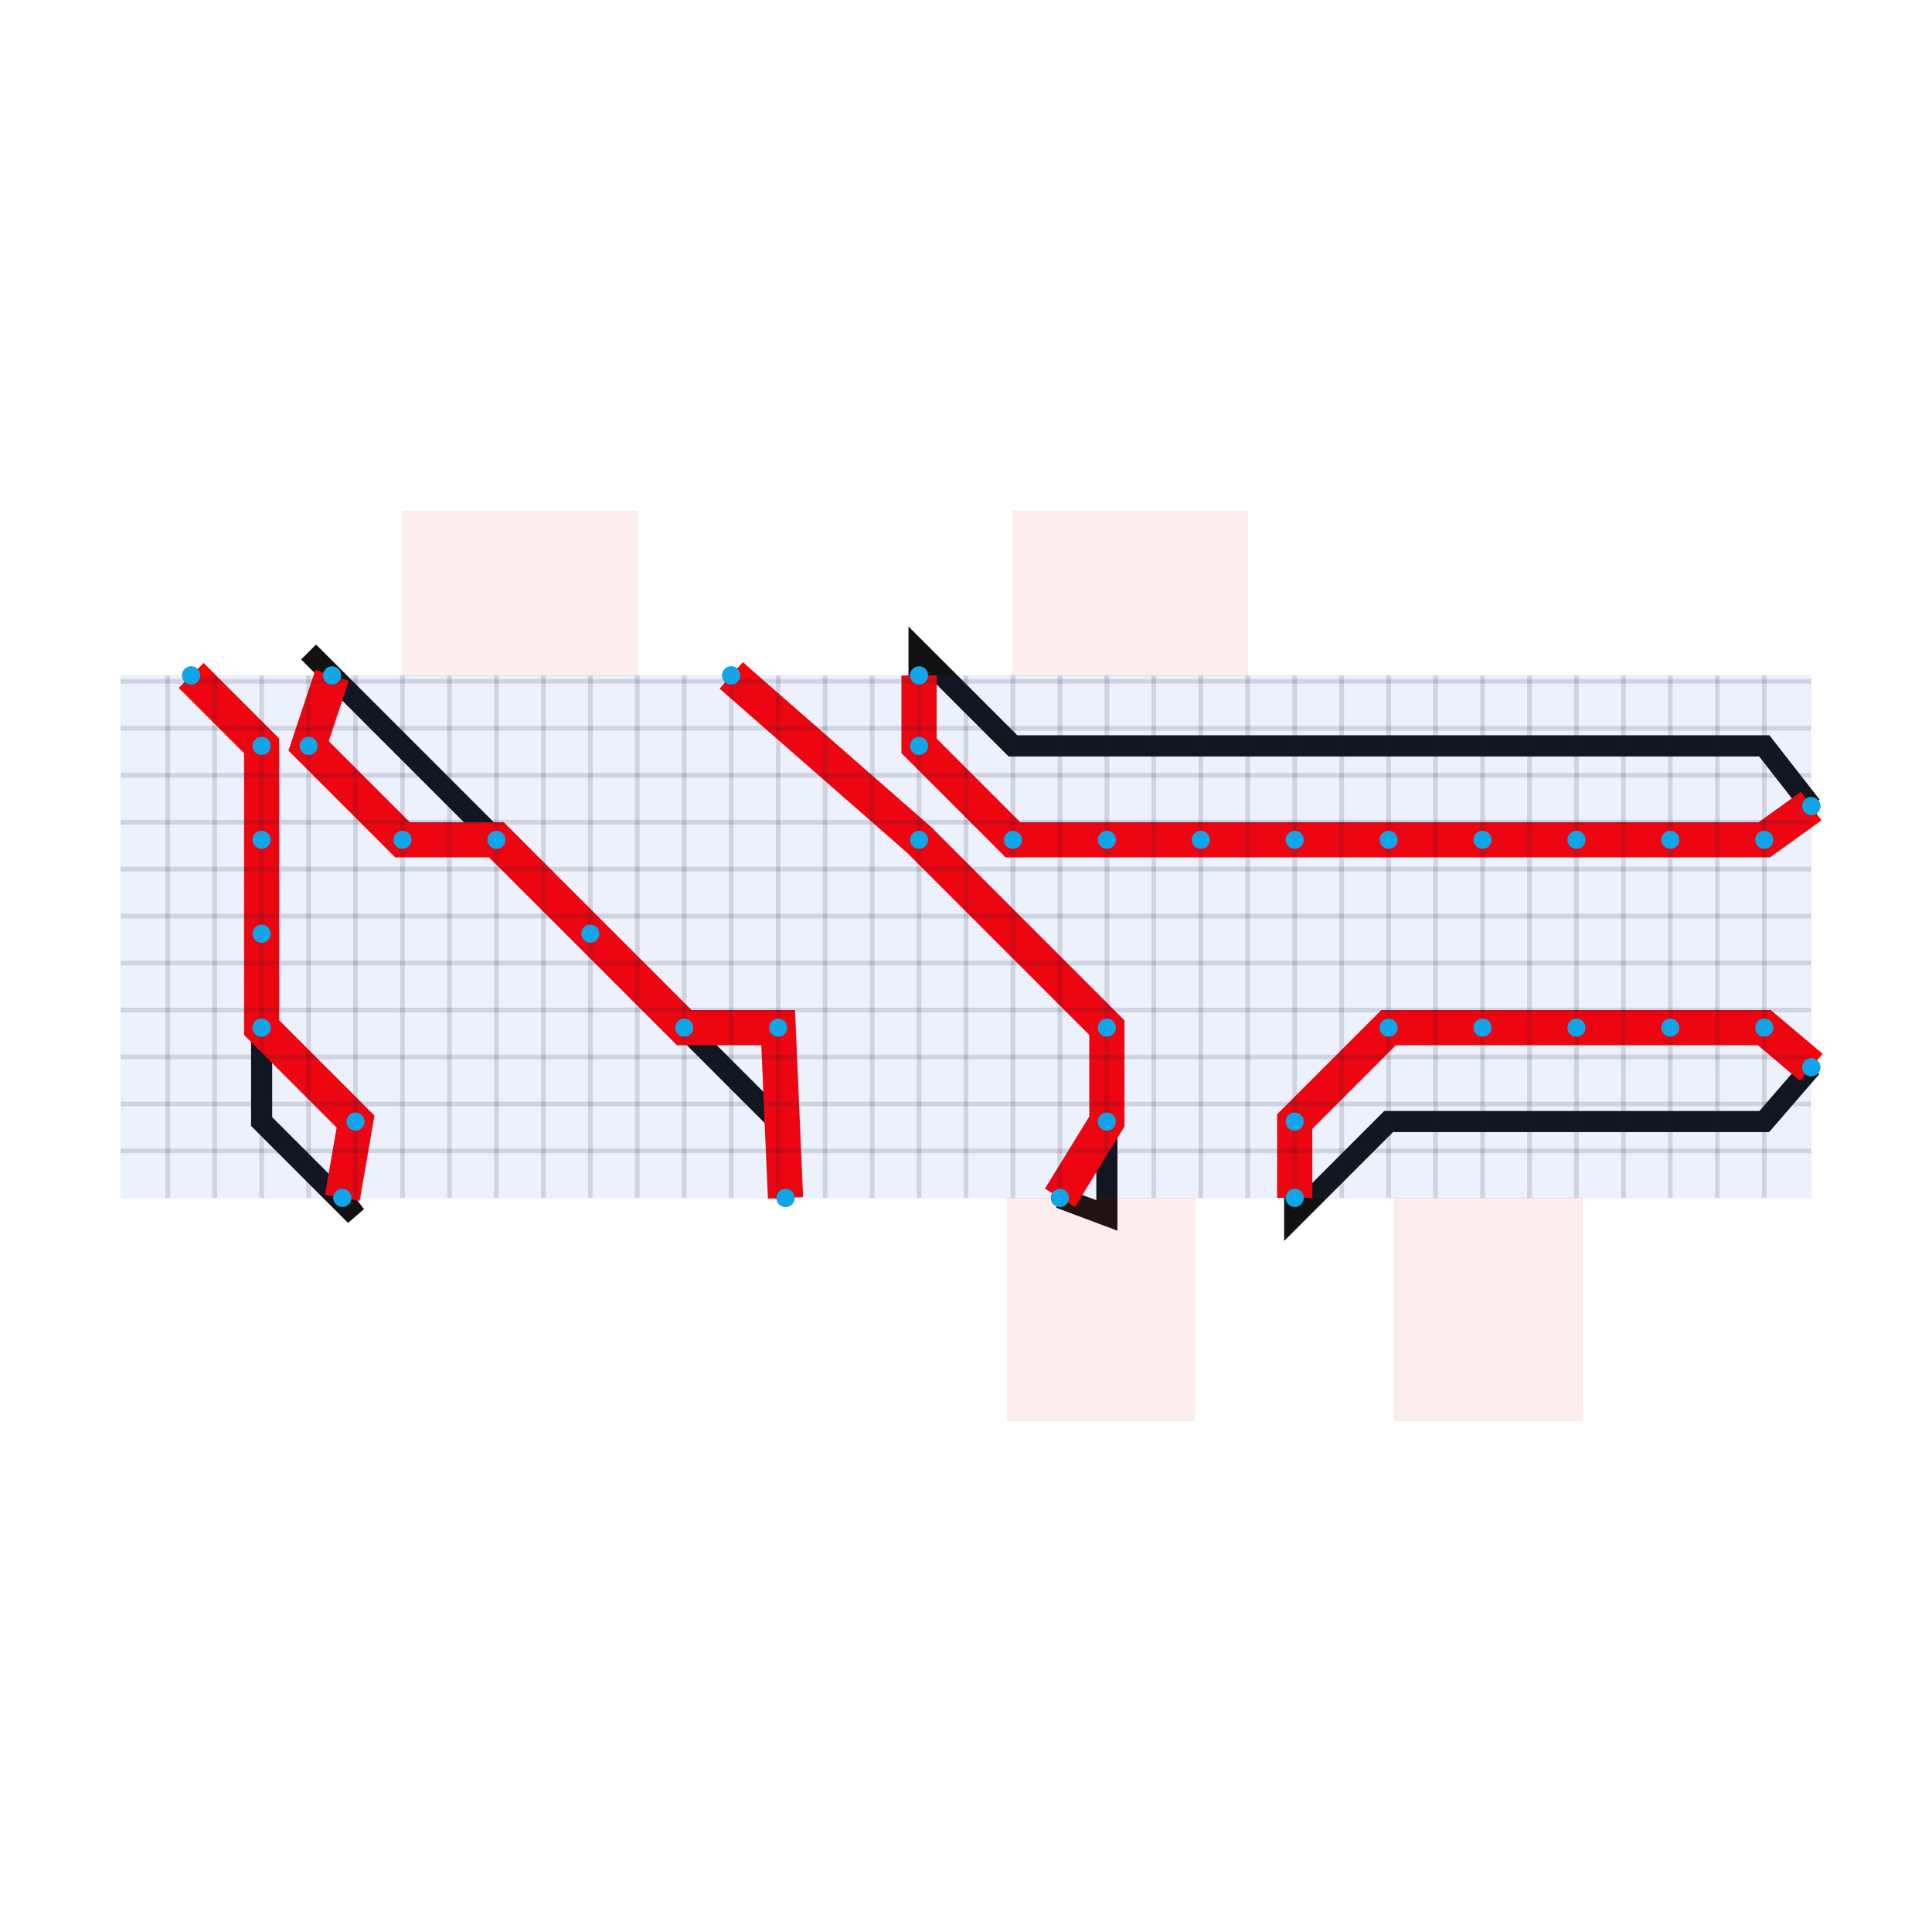
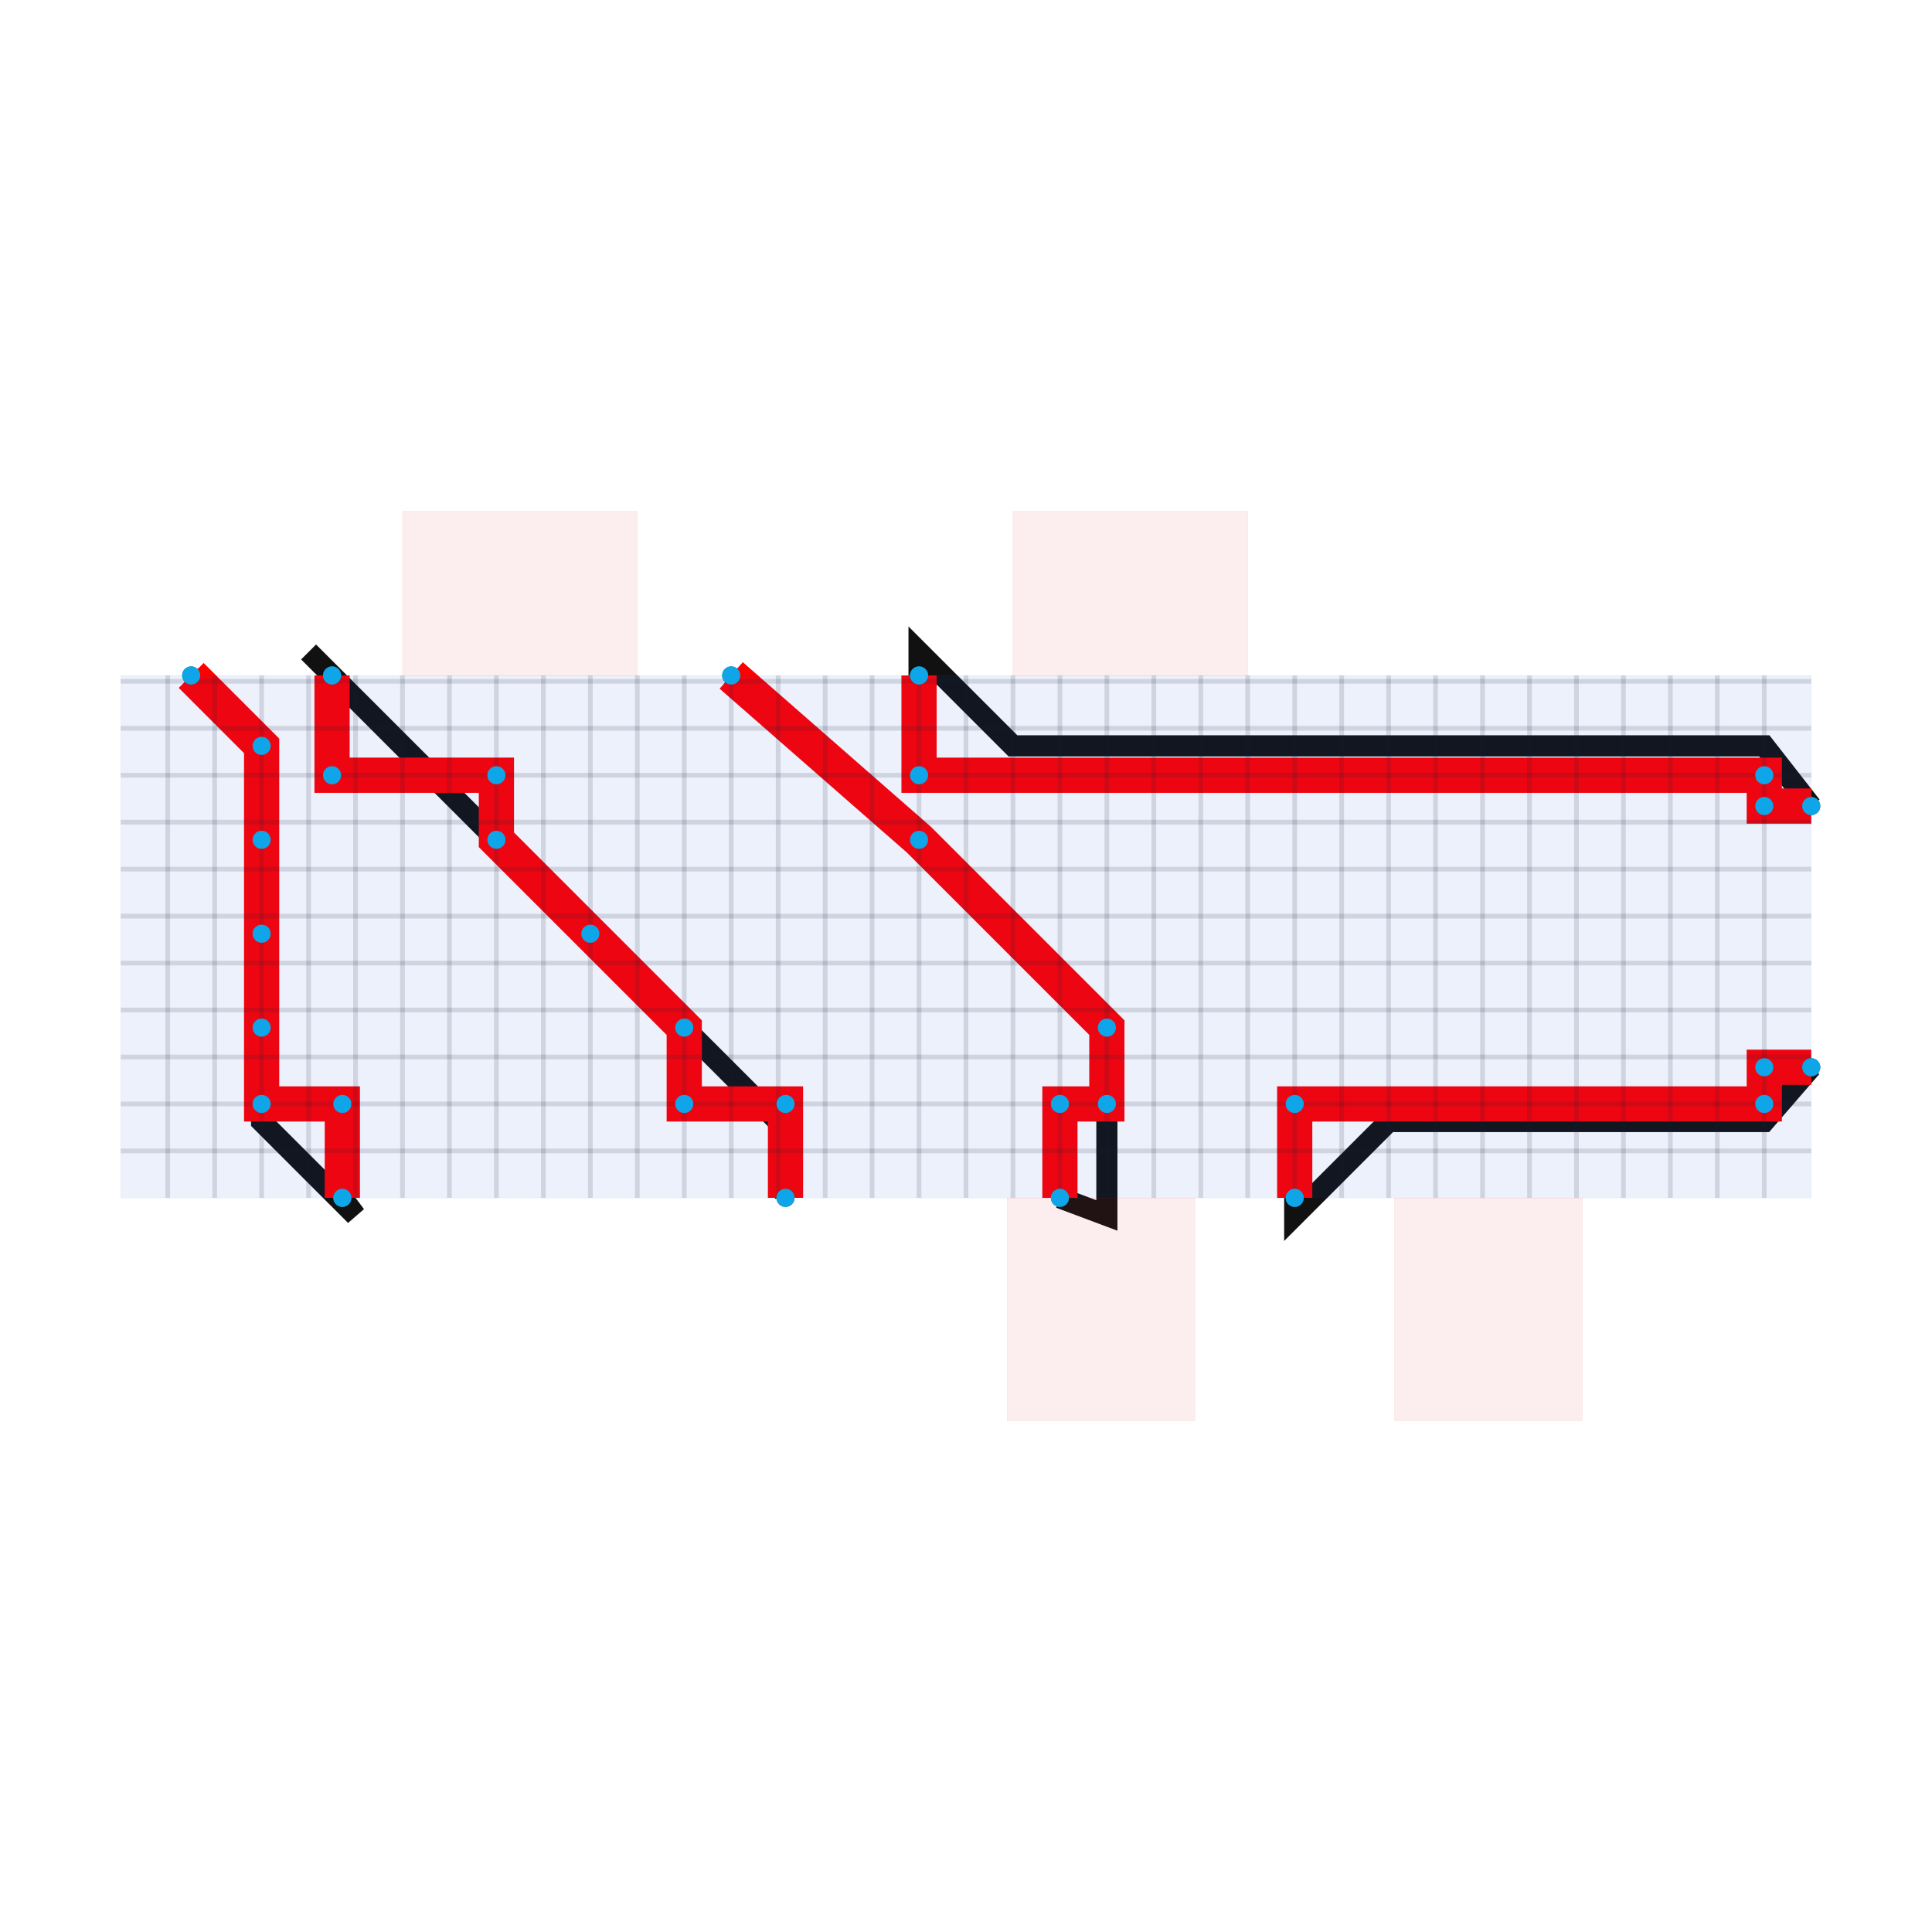
<svg xmlns="http://www.w3.org/2000/svg" width="640" height="640" viewBox="0 0 640 640">
  <rect width="100%" height="100%" fill="white" />
  <g>
    <polyline data-points="-8,-9.525 -8,-9.600000000000001 -7.6,-9.200000000000001 -7.199999999999999,-9.200000000000001 -6.799999999999999,-9.200000000000001 -6.399999999999999,-9.200000000000001 -5.999999999999998,-9.200000000000001 -5.800000000000001,-8.96875" data-type="line" data-label="original:source_net_11_mst1" points="428.889,396.806 428.889,402.639 460,371.528 491.111,371.528 522.222,371.528 553.333,371.528 584.444,371.528 600,353.542" fill="none" stroke="#111111" stroke-width="7" />
  </g>
  <g>
    <polyline data-points="-9.6,-7.299999999999999 -9.600000000000001,-7.2 -9.200000000000001,-7.6000000000000005 -8.8,-7.6000000000000005 -8.4,-7.6000000000000005 -8,-7.6000000000000005 -7.6,-7.6000000000000005 -7.199999999999999,-7.6000000000000005 -6.799999999999999,-7.6000000000000005 -6.399999999999999,-7.6000000000000005 -5.999999999999998,-7.6000000000000005 -5.800000000000001,-7.856249999999999" data-type="line" data-label="original:source_net_12_mst1" points="304.444,223.75 304.444,215.972 335.556,247.083 366.667,247.083 397.778,247.083 428.889,247.083 460,247.083 491.111,247.083 522.222,247.083 553.333,247.083 584.444,247.083 600,267.014" fill="none" stroke="#111111" stroke-width="7" />
  </g>
  <g>
    <polyline data-points="-12.05625,-9.525 -12,-9.600000000000001 -12.4,-9.200000000000001 -12.4,-8.8 -12.4,-8.4 -12.4,-8 -12.4,-7.6 -12.7,-7.299999999999999" data-type="line" data-label="original:source_net_7" points="113.403,396.806 117.778,402.639 86.667,371.528 86.667,340.417 86.667,309.306 86.667,278.194 86.667,247.083 63.333,223.75" fill="none" stroke="#111111" stroke-width="7" />
  </g>
  <g>
    <polyline data-points="-9,-9.525 -8.8,-9.600000000000001 -8.8,-8.8 -9.600000000000001,-8 -10.4,-7.299999999999999" data-type="line" data-label="original:source_net_11_mst2" points="351.111,396.806 366.667,402.639 366.667,340.417 304.444,278.194 242.222,223.75" fill="none" stroke="#111111" stroke-width="7" />
  </g>
  <g>
    <polyline data-points="-12.100000000000001,-7.299999999999999 -12.200000000000001,-7.2 -11.8,-7.6000000000000005 -11.4,-8 -11,-8.4 -10.6,-8.8 -10.2,-9.200000000000001 -10.168750000000001,-9.525" data-type="line" data-label="original:source_net_13" points="110,223.75 102.222,215.972 133.333,247.083 164.444,278.194 195.556,309.306 226.667,340.417 257.778,371.528 260.208,396.806" fill="none" stroke="#111111" stroke-width="7" />
  </g>
  <g>
-     <polyline data-points="-8,-9.525 -8,-9.200000000000001 -7.6,-8.8 -7.199999999999999,-8.8 -6.799999999999999,-8.8 -6.399999999999999,-8.8 -5.999999999999998,-8.8 -5.800000000000001,-8.96875" data-type="line" data-label="source_net_11_mst1" points="428.889,396.806 428.889,371.528 460,340.417 491.111,340.417 522.222,340.417 553.333,340.417 584.444,340.417 600,353.542" fill="none" stroke="#FF0000" stroke-width="11.667" />
-   </g>
-   <g>
-     <polyline data-points="-9.6,-7.299999999999999 -9.600000000000001,-7.6000000000000005 -9.200000000000001,-8 -8.8,-8 -8.4,-8 -8,-8 -7.6,-8 -7.199999999999999,-8 -6.799999999999999,-8 -6.399999999999999,-8 -5.999999999999998,-8 -5.800000000000001,-7.856249999999999" data-type="line" data-label="source_net_12_mst1" points="304.444,223.75 304.444,247.083 335.556,278.194 366.667,278.194 397.778,278.194 428.889,278.194 460,278.194 491.111,278.194 522.222,278.194 553.333,278.194 584.444,278.194 600,267.014" fill="none" stroke="#FF0000" stroke-width="11.667" />
-   </g>
-   <g>
-     <polyline data-points="-12.05625,-9.525 -12,-9.200000000000001 -12.4,-8.8 -12.4,-8.8 -12.4,-8.4 -12.4,-8 -12.4,-7.6 -12.7,-7.299999999999999" data-type="line" data-label="source_net_7" points="113.403,396.806 117.778,371.528 86.667,340.417 86.667,340.417 86.667,309.306 86.667,278.194 86.667,247.083 63.333,223.75" fill="none" stroke="#FF0000" stroke-width="11.667" />
-   </g>
-   <g>
-     <polyline data-points="-9,-9.525 -8.8,-9.200000000000001 -8.8,-8.8 -9.600000000000001,-8 -10.4,-7.299999999999999" data-type="line" data-label="source_net_11_mst2" points="351.111,396.806 366.667,371.528 366.667,340.417 304.444,278.194 242.222,223.75" fill="none" stroke="#FF0000" stroke-width="11.667" />
-   </g>
-   <g>
-     <polyline data-points="-12.100000000000001,-7.299999999999999 -12.200000000000001,-7.6000000000000005 -11.8,-8 -11.4,-8 -11,-8.4 -10.6,-8.8 -10.2,-8.8 -10.168750000000001,-9.525" data-type="line" data-label="source_net_13" points="110,223.75 102.222,247.083 133.333,278.194 164.444,278.194 195.556,309.306 226.667,340.417 257.778,340.417 260.208,396.806" fill="none" stroke="#FF0000" stroke-width="11.667" />
+     <polyline data-points="-8,-9.525 -8,-9.125 -6,-9.125 -6,-8.96875 -5.800000000000001,-8.96875" data-type="line" data-label="source_net_11_mst1" points="428.889,396.806 428.889,365.694 584.444,365.694 584.444,353.542 600,353.542" fill="none" stroke="#FF0000" stroke-width="11.667" />
+   </g>
+   <g>
+     <polyline data-points="-9.6,-7.299999999999999 -9.6,-7.7250000000000005 -6,-7.7250000000000005 -6,-7.856249999999999 -5.800000000000001,-7.856249999999999" data-type="line" data-label="source_net_12_mst1" points="304.444,223.75 304.444,256.806 584.444,256.806 584.444,267.014 600,267.014" fill="none" stroke="#FF0000" stroke-width="11.667" />
+   </g>
+   <g>
+     <polyline data-points="-12.05625,-9.525 -12.05625,-9.125 -12.4,-9.125 -12.4,-8.8 -12.4,-8.4 -12.4,-8 -12.4,-7.6 -12.7,-7.299999999999999" data-type="line" data-label="source_net_7" points="113.403,396.806 113.403,365.694 86.667,365.694 86.667,340.417 86.667,309.306 86.667,278.194 86.667,247.083 63.333,223.75" fill="none" stroke="#FF0000" stroke-width="11.667" />
+   </g>
+   <g>
+     <polyline data-points="-9,-9.525 -9,-9.125 -8.8,-9.125 -8.8,-8.8 -9.600000000000001,-8 -10.4,-7.299999999999999" data-type="line" data-label="source_net_11_mst2" points="351.111,396.806 351.111,365.694 366.667,365.694 366.667,340.417 304.444,278.194 242.222,223.75" fill="none" stroke="#FF0000" stroke-width="11.667" />
+   </g>
+   <g>
+     <polyline data-points="-12.100000000000001,-7.299999999999999 -12.100000000000001,-7.7250000000000005 -11.4,-7.7250000000000005 -11.4,-8 -11,-8.4 -10.6,-8.8 -10.6,-9.125 -10.168750000000001,-9.125 -10.168750000000001,-9.525" data-type="line" data-label="source_net_13" points="110,223.75 110,256.806 164.444,256.806 164.444,278.194 195.556,309.306 226.667,340.417 226.667,365.694 260.208,365.694 260.208,396.806" fill="none" stroke="#FF0000" stroke-width="11.667" />
  </g>
  <g>
    <polyline data-points="-12.8,-9.525 -12.8,-7.299999999999999" data-type="line" data-label="grid:v" points="55.556,396.806 55.556,223.75" fill="none" stroke="rgba(15, 23, 42, 0.14)" stroke-width="1.556" />
  </g>
  <g>
    <polyline data-points="-12.600000000000001,-9.525 -12.600000000000001,-7.299999999999999" data-type="line" data-label="grid:v" points="71.111,396.806 71.111,223.75" fill="none" stroke="rgba(15, 23, 42, 0.14)" stroke-width="1.556" />
  </g>
  <g>
    <polyline data-points="-12.400000000000002,-9.525 -12.400000000000002,-7.299999999999999" data-type="line" data-label="grid:v" points="86.667,396.806 86.667,223.75" fill="none" stroke="rgba(15, 23, 42, 0.14)" stroke-width="1.556" />
  </g>
  <g>
    <polyline data-points="-12.200000000000003,-9.525 -12.200000000000003,-7.299999999999999" data-type="line" data-label="grid:v" points="102.222,396.806 102.222,223.75" fill="none" stroke="rgba(15, 23, 42, 0.14)" stroke-width="1.556" />
  </g>
  <g>
    <polyline data-points="-12.000000000000004,-9.525 -12.000000000000004,-7.299999999999999" data-type="line" data-label="grid:v" points="117.778,396.806 117.778,223.75" fill="none" stroke="rgba(15, 23, 42, 0.14)" stroke-width="1.556" />
  </g>
  <g>
    <polyline data-points="-11.800000000000004,-9.525 -11.800000000000004,-7.299999999999999" data-type="line" data-label="grid:v" points="133.333,396.806 133.333,223.75" fill="none" stroke="rgba(15, 23, 42, 0.14)" stroke-width="1.556" />
  </g>
  <g>
    <polyline data-points="-11.600000000000005,-9.525 -11.600000000000005,-7.299999999999999" data-type="line" data-label="grid:v" points="148.889,396.806 148.889,223.75" fill="none" stroke="rgba(15, 23, 42, 0.14)" stroke-width="1.556" />
  </g>
  <g>
    <polyline data-points="-11.400000000000006,-9.525 -11.400000000000006,-7.299999999999999" data-type="line" data-label="grid:v" points="164.444,396.806 164.444,223.75" fill="none" stroke="rgba(15, 23, 42, 0.14)" stroke-width="1.556" />
  </g>
  <g>
    <polyline data-points="-11.200000000000006,-9.525 -11.200000000000006,-7.299999999999999" data-type="line" data-label="grid:v" points="180,396.806 180,223.75" fill="none" stroke="rgba(15, 23, 42, 0.14)" stroke-width="1.556" />
  </g>
  <g>
    <polyline data-points="-11.000000000000007,-9.525 -11.000000000000007,-7.299999999999999" data-type="line" data-label="grid:v" points="195.556,396.806 195.556,223.75" fill="none" stroke="rgba(15, 23, 42, 0.14)" stroke-width="1.556" />
  </g>
  <g>
    <polyline data-points="-10.800000000000008,-9.525 -10.800000000000008,-7.299999999999999" data-type="line" data-label="grid:v" points="211.111,396.806 211.111,223.75" fill="none" stroke="rgba(15, 23, 42, 0.14)" stroke-width="1.556" />
  </g>
  <g>
    <polyline data-points="-10.600000000000009,-9.525 -10.600000000000009,-7.299999999999999" data-type="line" data-label="grid:v" points="226.667,396.806 226.667,223.75" fill="none" stroke="rgba(15, 23, 42, 0.14)" stroke-width="1.556" />
  </g>
  <g>
    <polyline data-points="-10.40000000000001,-9.525 -10.40000000000001,-7.299999999999999" data-type="line" data-label="grid:v" points="242.222,396.806 242.222,223.75" fill="none" stroke="rgba(15, 23, 42, 0.14)" stroke-width="1.556" />
  </g>
  <g>
    <polyline data-points="-10.20000000000001,-9.525 -10.20000000000001,-7.299999999999999" data-type="line" data-label="grid:v" points="257.778,396.806 257.778,223.75" fill="none" stroke="rgba(15, 23, 42, 0.14)" stroke-width="1.556" />
  </g>
  <g>
    <polyline data-points="-10.00000000000001,-9.525 -10.00000000000001,-7.299999999999999" data-type="line" data-label="grid:v" points="273.333,396.806 273.333,223.75" fill="none" stroke="rgba(15, 23, 42, 0.14)" stroke-width="1.556" />
  </g>
  <g>
    <polyline data-points="-9.800000000000011,-9.525 -9.800000000000011,-7.299999999999999" data-type="line" data-label="grid:v" points="288.889,396.806 288.889,223.75" fill="none" stroke="rgba(15, 23, 42, 0.14)" stroke-width="1.556" />
  </g>
  <g>
    <polyline data-points="-9.600000000000012,-9.525 -9.600000000000012,-7.299999999999999" data-type="line" data-label="grid:v" points="304.444,396.806 304.444,223.75" fill="none" stroke="rgba(15, 23, 42, 0.14)" stroke-width="1.556" />
  </g>
  <g>
    <polyline data-points="-9.400000000000013,-9.525 -9.400000000000013,-7.299999999999999" data-type="line" data-label="grid:v" points="320,396.806 320,223.75" fill="none" stroke="rgba(15, 23, 42, 0.14)" stroke-width="1.556" />
  </g>
  <g>
    <polyline data-points="-9.200000000000014,-9.525 -9.200000000000014,-7.299999999999999" data-type="line" data-label="grid:v" points="335.556,396.806 335.556,223.75" fill="none" stroke="rgba(15, 23, 42, 0.14)" stroke-width="1.556" />
  </g>
  <g>
    <polyline data-points="-9.000000000000014,-9.525 -9.000000000000014,-7.299999999999999" data-type="line" data-label="grid:v" points="351.111,396.806 351.111,223.75" fill="none" stroke="rgba(15, 23, 42, 0.14)" stroke-width="1.556" />
  </g>
  <g>
    <polyline data-points="-8.800000000000015,-9.525 -8.800000000000015,-7.299999999999999" data-type="line" data-label="grid:v" points="366.667,396.806 366.667,223.75" fill="none" stroke="rgba(15, 23, 42, 0.14)" stroke-width="1.556" />
  </g>
  <g>
    <polyline data-points="-8.600000000000016,-9.525 -8.600000000000016,-7.299999999999999" data-type="line" data-label="grid:v" points="382.222,396.806 382.222,223.75" fill="none" stroke="rgba(15, 23, 42, 0.14)" stroke-width="1.556" />
  </g>
  <g>
    <polyline data-points="-8.400000000000016,-9.525 -8.400000000000016,-7.299999999999999" data-type="line" data-label="grid:v" points="397.778,396.806 397.778,223.75" fill="none" stroke="rgba(15, 23, 42, 0.14)" stroke-width="1.556" />
  </g>
  <g>
    <polyline data-points="-8.200000000000017,-9.525 -8.200000000000017,-7.299999999999999" data-type="line" data-label="grid:v" points="413.333,396.806 413.333,223.75" fill="none" stroke="rgba(15, 23, 42, 0.14)" stroke-width="1.556" />
  </g>
  <g>
    <polyline data-points="-8.000000000000018,-9.525 -8.000000000000018,-7.299999999999999" data-type="line" data-label="grid:v" points="428.889,396.806 428.889,223.75" fill="none" stroke="rgba(15, 23, 42, 0.14)" stroke-width="1.556" />
  </g>
  <g>
    <polyline data-points="-7.800000000000018,-9.525 -7.800000000000018,-7.299999999999999" data-type="line" data-label="grid:v" points="444.444,396.806 444.444,223.75" fill="none" stroke="rgba(15, 23, 42, 0.14)" stroke-width="1.556" />
  </g>
  <g>
    <polyline data-points="-7.600000000000017,-9.525 -7.600000000000017,-7.299999999999999" data-type="line" data-label="grid:v" points="460,396.806 460,223.75" fill="none" stroke="rgba(15, 23, 42, 0.14)" stroke-width="1.556" />
  </g>
  <g>
    <polyline data-points="-7.400000000000017,-9.525 -7.400000000000017,-7.299999999999999" data-type="line" data-label="grid:v" points="475.556,396.806 475.556,223.75" fill="none" stroke="rgba(15, 23, 42, 0.14)" stroke-width="1.556" />
  </g>
  <g>
    <polyline data-points="-7.200000000000017,-9.525 -7.200000000000017,-7.299999999999999" data-type="line" data-label="grid:v" points="491.111,396.806 491.111,223.75" fill="none" stroke="rgba(15, 23, 42, 0.14)" stroke-width="1.556" />
  </g>
  <g>
    <polyline data-points="-7.000000000000017,-9.525 -7.000000000000017,-7.299999999999999" data-type="line" data-label="grid:v" points="506.667,396.806 506.667,223.75" fill="none" stroke="rgba(15, 23, 42, 0.14)" stroke-width="1.556" />
  </g>
  <g>
    <polyline data-points="-6.800000000000017,-9.525 -6.800000000000017,-7.299999999999999" data-type="line" data-label="grid:v" points="522.222,396.806 522.222,223.75" fill="none" stroke="rgba(15, 23, 42, 0.14)" stroke-width="1.556" />
  </g>
  <g>
    <polyline data-points="-6.6000000000000165,-9.525 -6.6000000000000165,-7.299999999999999" data-type="line" data-label="grid:v" points="537.778,396.806 537.778,223.75" fill="none" stroke="rgba(15, 23, 42, 0.14)" stroke-width="1.556" />
  </g>
  <g>
    <polyline data-points="-6.400000000000016,-9.525 -6.400000000000016,-7.299999999999999" data-type="line" data-label="grid:v" points="553.333,396.806 553.333,223.75" fill="none" stroke="rgba(15, 23, 42, 0.14)" stroke-width="1.556" />
  </g>
  <g>
    <polyline data-points="-6.200000000000016,-9.525 -6.200000000000016,-7.299999999999999" data-type="line" data-label="grid:v" points="568.889,396.806 568.889,223.75" fill="none" stroke="rgba(15, 23, 42, 0.14)" stroke-width="1.556" />
  </g>
  <g>
    <polyline data-points="-6.000000000000016,-9.525 -6.000000000000016,-7.299999999999999" data-type="line" data-label="grid:v" points="584.444,396.806 584.444,223.75" fill="none" stroke="rgba(15, 23, 42, 0.14)" stroke-width="1.556" />
  </g>
  <g>
    <polyline data-points="-13,-9.325000000000001 -5.800000000000001,-9.325000000000001" data-type="line" data-label="grid:h" points="40,381.25 600,381.25" fill="none" stroke="rgba(15, 23, 42, 0.14)" stroke-width="1.556" />
  </g>
  <g>
    <polyline data-points="-13,-9.125000000000002 -5.800000000000001,-9.125000000000002" data-type="line" data-label="grid:h" points="40,365.694 600,365.694" fill="none" stroke="rgba(15, 23, 42, 0.14)" stroke-width="1.556" />
  </g>
  <g>
    <polyline data-points="-13,-8.925000000000002 -5.800000000000001,-8.925000000000002" data-type="line" data-label="grid:h" points="40,350.139 600,350.139" fill="none" stroke="rgba(15, 23, 42, 0.14)" stroke-width="1.556" />
  </g>
  <g>
    <polyline data-points="-13,-8.725000000000003 -5.800000000000001,-8.725000000000003" data-type="line" data-label="grid:h" points="40,334.583 600,334.583" fill="none" stroke="rgba(15, 23, 42, 0.14)" stroke-width="1.556" />
  </g>
  <g>
    <polyline data-points="-13,-8.525000000000004 -5.800000000000001,-8.525000000000004" data-type="line" data-label="grid:h" points="40,319.028 600,319.028" fill="none" stroke="rgba(15, 23, 42, 0.14)" stroke-width="1.556" />
  </g>
  <g>
    <polyline data-points="-13,-8.325000000000005 -5.800000000000001,-8.325000000000005" data-type="line" data-label="grid:h" points="40,303.472 600,303.472" fill="none" stroke="rgba(15, 23, 42, 0.14)" stroke-width="1.556" />
  </g>
  <g>
    <polyline data-points="-13,-8.125000000000005 -5.800000000000001,-8.125000000000005" data-type="line" data-label="grid:h" points="40,287.917 600,287.917" fill="none" stroke="rgba(15, 23, 42, 0.14)" stroke-width="1.556" />
  </g>
  <g>
    <polyline data-points="-13,-7.925000000000005 -5.800000000000001,-7.925000000000005" data-type="line" data-label="grid:h" points="40,272.361 600,272.361" fill="none" stroke="rgba(15, 23, 42, 0.14)" stroke-width="1.556" />
  </g>
  <g>
    <polyline data-points="-13,-7.725000000000005 -5.800000000000001,-7.725000000000005" data-type="line" data-label="grid:h" points="40,256.806 600,256.806" fill="none" stroke="rgba(15, 23, 42, 0.14)" stroke-width="1.556" />
  </g>
  <g>
    <polyline data-points="-13,-7.525000000000005 -5.800000000000001,-7.525000000000005" data-type="line" data-label="grid:h" points="40,241.25 600,241.25" fill="none" stroke="rgba(15, 23, 42, 0.14)" stroke-width="1.556" />
  </g>
  <g>
    <polyline data-points="-13,-7.325000000000005 -5.800000000000001,-7.325000000000005" data-type="line" data-label="grid:h" points="40,225.694 600,225.694" fill="none" stroke="rgba(15, 23, 42, 0.14)" stroke-width="1.556" />
  </g>
  <g>
    <rect data-type="rect" data-label="cmn_15" data-x="-9.4" data-y="-8.4125" x="40" y="223.75" width="560" height="173.056" fill="rgba(29, 78, 216, 0.08)" stroke="#1d4ed8" stroke-width="0.013" />
  </g>
  <g>
    <rect data-type="rect" data-label="obstacle:rect:0" data-x="-11.3" data-y="-6.95" x="133.333" y="169.306" width="77.778" height="54.444" fill="rgba(220, 38, 38, 0.08)" stroke="#dc2626" stroke-width="0.013" />
  </g>
  <g>
    <rect data-type="rect" data-label="obstacle:rect:1" data-x="-8.825" data-y="-10" x="333.611" y="396.806" width="62.222" height="73.889" fill="rgba(220, 38, 38, 0.08)" stroke="#dc2626" stroke-width="0.013" />
  </g>
  <g>
    <rect data-type="rect" data-label="obstacle:rect:2" data-x="-7.175" data-y="-10" x="461.944" y="396.806" width="62.222" height="73.889" fill="rgba(220, 38, 38, 0.08)" stroke="#dc2626" stroke-width="0.013" />
  </g>
  <g>
    <rect data-type="rect" data-label="obstacle:rect:3" data-x="-8.7" data-y="-6.95" x="335.556" y="169.306" width="77.778" height="54.444" fill="rgba(220, 38, 38, 0.08)" stroke="#dc2626" stroke-width="0.013" />
  </g>
  <g>
    <circle data-type="point" data-label="source_net_13" data-x="-12.100000000000001" data-y="-7.299999999999999" cx="110" cy="223.75" r="3" fill="#0f766e" />
  </g>
  <g>
    <circle data-type="point" data-label="source_net_13" data-x="-10.168750000000001" data-y="-9.525" cx="260.208" cy="396.806" r="3" fill="#0f766e" />
  </g>
  <g>
    <circle data-type="point" data-label="source_net_11_mst2" data-x="-9" data-y="-9.525" cx="351.111" cy="396.806" r="3" fill="#0f766e" />
  </g>
  <g>
    <circle data-type="point" data-label="source_net_11_mst2" data-x="-10.4" data-y="-7.299999999999999" cx="242.222" cy="223.75" r="3" fill="#0f766e" />
  </g>
  <g>
    <circle data-type="point" data-label="source_net_7" data-x="-12.05625" data-y="-9.525" cx="113.403" cy="396.806" r="3" fill="#0f766e" />
  </g>
  <g>
    <circle data-type="point" data-label="source_net_7" data-x="-12.7" data-y="-7.299999999999999" cx="63.333" cy="223.75" r="3" fill="#0f766e" />
  </g>
  <g>
    <circle data-type="point" data-label="source_net_12_mst1" data-x="-9.6" data-y="-7.299999999999999" cx="304.444" cy="223.75" r="3" fill="#0f766e" />
  </g>
  <g>
    <circle data-type="point" data-label="source_net_12_mst1" data-x="-5.800000000000001" data-y="-7.856249999999999" cx="600" cy="267.014" r="3" fill="#0f766e" />
  </g>
  <g>
    <circle data-type="point" data-label="source_net_11_mst1" data-x="-8" data-y="-9.525" cx="428.889" cy="396.806" r="3" fill="#0f766e" />
  </g>
  <g>
    <circle data-type="point" data-label="source_net_11_mst1" data-x="-5.800000000000001" data-y="-8.96875" cx="600" cy="353.542" r="3" fill="#0f766e" />
  </g>
  <g>
    <circle data-type="point" data-label="" data-x="-8" data-y="-9.525" cx="428.889" cy="396.806" r="3" fill="#0ea5e9" />
  </g>
  <g>
-     <circle data-type="point" data-label="" data-x="-8" data-y="-9.200000000000001" cx="428.889" cy="371.528" r="3" fill="#0ea5e9" />
-   </g>
-   <g>
-     <circle data-type="point" data-label="" data-x="-7.6" data-y="-8.8" cx="460" cy="340.417" r="3" fill="#0ea5e9" />
-   </g>
-   <g>
-     <circle data-type="point" data-label="" data-x="-7.199999999999999" data-y="-8.8" cx="491.111" cy="340.417" r="3" fill="#0ea5e9" />
-   </g>
-   <g>
-     <circle data-type="point" data-label="" data-x="-6.799999999999999" data-y="-8.8" cx="522.222" cy="340.417" r="3" fill="#0ea5e9" />
-   </g>
-   <g>
-     <circle data-type="point" data-label="" data-x="-6.399999999999999" data-y="-8.8" cx="553.333" cy="340.417" r="3" fill="#0ea5e9" />
-   </g>
-   <g>
-     <circle data-type="point" data-label="" data-x="-5.999999999999998" data-y="-8.8" cx="584.444" cy="340.417" r="3" fill="#0ea5e9" />
+     <circle data-type="point" data-label="" data-x="-8" data-y="-9.125" cx="428.889" cy="365.694" r="3" fill="#0ea5e9" />
+   </g>
+   <g>
+     <circle data-type="point" data-label="" data-x="-6" data-y="-9.125" cx="584.444" cy="365.694" r="3" fill="#0ea5e9" />
+   </g>
+   <g>
+     <circle data-type="point" data-label="" data-x="-6" data-y="-8.96875" cx="584.444" cy="353.542" r="3" fill="#0ea5e9" />
  </g>
  <g>
    <circle data-type="point" data-label="" data-x="-5.800000000000001" data-y="-8.96875" cx="600" cy="353.542" r="3" fill="#0ea5e9" />
  </g>
  <g>
    <circle data-type="point" data-label="" data-x="-9.6" data-y="-7.299999999999999" cx="304.444" cy="223.75" r="3" fill="#0ea5e9" />
  </g>
  <g>
-     <circle data-type="point" data-label="" data-x="-9.600000000000001" data-y="-7.6000000000000005" cx="304.444" cy="247.083" r="3" fill="#0ea5e9" />
-   </g>
-   <g>
-     <circle data-type="point" data-label="" data-x="-9.200000000000001" data-y="-8" cx="335.556" cy="278.194" r="3" fill="#0ea5e9" />
-   </g>
-   <g>
-     <circle data-type="point" data-label="" data-x="-8.8" data-y="-8" cx="366.667" cy="278.194" r="3" fill="#0ea5e9" />
-   </g>
-   <g>
-     <circle data-type="point" data-label="" data-x="-8.4" data-y="-8" cx="397.778" cy="278.194" r="3" fill="#0ea5e9" />
-   </g>
-   <g>
-     <circle data-type="point" data-label="" data-x="-8" data-y="-8" cx="428.889" cy="278.194" r="3" fill="#0ea5e9" />
-   </g>
-   <g>
-     <circle data-type="point" data-label="" data-x="-7.6" data-y="-8" cx="460" cy="278.194" r="3" fill="#0ea5e9" />
-   </g>
-   <g>
-     <circle data-type="point" data-label="" data-x="-7.199999999999999" data-y="-8" cx="491.111" cy="278.194" r="3" fill="#0ea5e9" />
-   </g>
-   <g>
-     <circle data-type="point" data-label="" data-x="-6.799999999999999" data-y="-8" cx="522.222" cy="278.194" r="3" fill="#0ea5e9" />
-   </g>
-   <g>
-     <circle data-type="point" data-label="" data-x="-6.399999999999999" data-y="-8" cx="553.333" cy="278.194" r="3" fill="#0ea5e9" />
-   </g>
-   <g>
-     <circle data-type="point" data-label="" data-x="-5.999999999999998" data-y="-8" cx="584.444" cy="278.194" r="3" fill="#0ea5e9" />
+     <circle data-type="point" data-label="" data-x="-9.6" data-y="-7.7250000000000005" cx="304.444" cy="256.806" r="3" fill="#0ea5e9" />
+   </g>
+   <g>
+     <circle data-type="point" data-label="" data-x="-6" data-y="-7.7250000000000005" cx="584.444" cy="256.806" r="3" fill="#0ea5e9" />
+   </g>
+   <g>
+     <circle data-type="point" data-label="" data-x="-6" data-y="-7.856249999999999" cx="584.444" cy="267.014" r="3" fill="#0ea5e9" />
  </g>
  <g>
    <circle data-type="point" data-label="" data-x="-5.800000000000001" data-y="-7.856249999999999" cx="600" cy="267.014" r="3" fill="#0ea5e9" />
  </g>
  <g>
    <circle data-type="point" data-label="" data-x="-12.05625" data-y="-9.525" cx="113.403" cy="396.806" r="3" fill="#0ea5e9" />
  </g>
  <g>
-     <circle data-type="point" data-label="" data-x="-12" data-y="-9.200000000000001" cx="117.778" cy="371.528" r="3" fill="#0ea5e9" />
+     <circle data-type="point" data-label="" data-x="-12.05625" data-y="-9.125" cx="113.403" cy="365.694" r="3" fill="#0ea5e9" />
+   </g>
+   <g>
+     <circle data-type="point" data-label="" data-x="-12.4" data-y="-9.125" cx="86.667" cy="365.694" r="3" fill="#0ea5e9" />
  </g>
  <g>
    <circle data-type="point" data-label="" data-x="-12.4" data-y="-8.8" cx="86.667" cy="340.417" r="3" fill="#0ea5e9" />
  </g>
  <g>
-     <circle data-type="point" data-label="" data-x="-12.4" data-y="-8.8" cx="86.667" cy="340.417" r="3" fill="#0ea5e9" />
-   </g>
-   <g>
    <circle data-type="point" data-label="" data-x="-12.4" data-y="-8.4" cx="86.667" cy="309.306" r="3" fill="#0ea5e9" />
  </g>
  <g>
    <circle data-type="point" data-label="" data-x="-12.4" data-y="-8" cx="86.667" cy="278.194" r="3" fill="#0ea5e9" />
  </g>
  <g>
    <circle data-type="point" data-label="" data-x="-12.4" data-y="-7.6" cx="86.667" cy="247.083" r="3" fill="#0ea5e9" />
  </g>
  <g>
    <circle data-type="point" data-label="" data-x="-12.7" data-y="-7.299999999999999" cx="63.333" cy="223.75" r="3" fill="#0ea5e9" />
  </g>
  <g>
    <circle data-type="point" data-label="" data-x="-9" data-y="-9.525" cx="351.111" cy="396.806" r="3" fill="#0ea5e9" />
  </g>
  <g>
-     <circle data-type="point" data-label="" data-x="-8.8" data-y="-9.200000000000001" cx="366.667" cy="371.528" r="3" fill="#0ea5e9" />
+     <circle data-type="point" data-label="" data-x="-9" data-y="-9.125" cx="351.111" cy="365.694" r="3" fill="#0ea5e9" />
+   </g>
+   <g>
+     <circle data-type="point" data-label="" data-x="-8.8" data-y="-9.125" cx="366.667" cy="365.694" r="3" fill="#0ea5e9" />
  </g>
  <g>
    <circle data-type="point" data-label="" data-x="-8.8" data-y="-8.8" cx="366.667" cy="340.417" r="3" fill="#0ea5e9" />
  </g>
  <g>
    <circle data-type="point" data-label="" data-x="-9.600000000000001" data-y="-8" cx="304.444" cy="278.194" r="3" fill="#0ea5e9" />
  </g>
  <g>
    <circle data-type="point" data-label="" data-x="-10.4" data-y="-7.299999999999999" cx="242.222" cy="223.75" r="3" fill="#0ea5e9" />
  </g>
  <g>
    <circle data-type="point" data-label="" data-x="-12.100000000000001" data-y="-7.299999999999999" cx="110" cy="223.75" r="3" fill="#0ea5e9" />
  </g>
  <g>
-     <circle data-type="point" data-label="" data-x="-12.200000000000001" data-y="-7.6000000000000005" cx="102.222" cy="247.083" r="3" fill="#0ea5e9" />
-   </g>
-   <g>
-     <circle data-type="point" data-label="" data-x="-11.8" data-y="-8" cx="133.333" cy="278.194" r="3" fill="#0ea5e9" />
+     <circle data-type="point" data-label="" data-x="-12.100000000000001" data-y="-7.7250000000000005" cx="110" cy="256.806" r="3" fill="#0ea5e9" />
+   </g>
+   <g>
+     <circle data-type="point" data-label="" data-x="-11.4" data-y="-7.7250000000000005" cx="164.444" cy="256.806" r="3" fill="#0ea5e9" />
  </g>
  <g>
    <circle data-type="point" data-label="" data-x="-11.4" data-y="-8" cx="164.444" cy="278.194" r="3" fill="#0ea5e9" />
  </g>
  <g>
    <circle data-type="point" data-label="" data-x="-11" data-y="-8.4" cx="195.556" cy="309.306" r="3" fill="#0ea5e9" />
  </g>
  <g>
    <circle data-type="point" data-label="" data-x="-10.6" data-y="-8.8" cx="226.667" cy="340.417" r="3" fill="#0ea5e9" />
  </g>
  <g>
-     <circle data-type="point" data-label="" data-x="-10.2" data-y="-8.8" cx="257.778" cy="340.417" r="3" fill="#0ea5e9" />
+     <circle data-type="point" data-label="" data-x="-10.6" data-y="-9.125" cx="226.667" cy="365.694" r="3" fill="#0ea5e9" />
+   </g>
+   <g>
+     <circle data-type="point" data-label="" data-x="-10.168750000000001" data-y="-9.125" cx="260.208" cy="365.694" r="3" fill="#0ea5e9" />
  </g>
  <g>
    <circle data-type="point" data-label="" data-x="-10.168750000000001" data-y="-9.525" cx="260.208" cy="396.806" r="3" fill="#0ea5e9" />
  </g>
  <g id="crosshair" style="display: none">
    <line id="crosshair-h" y1="0" y2="640" stroke="#666" stroke-width="0.5" />
    <line id="crosshair-v" x1="0" x2="640" stroke="#666" stroke-width="0.5" />
    <text id="coordinates" font-family="monospace" font-size="12" fill="#666" />
  </g>
</svg>
